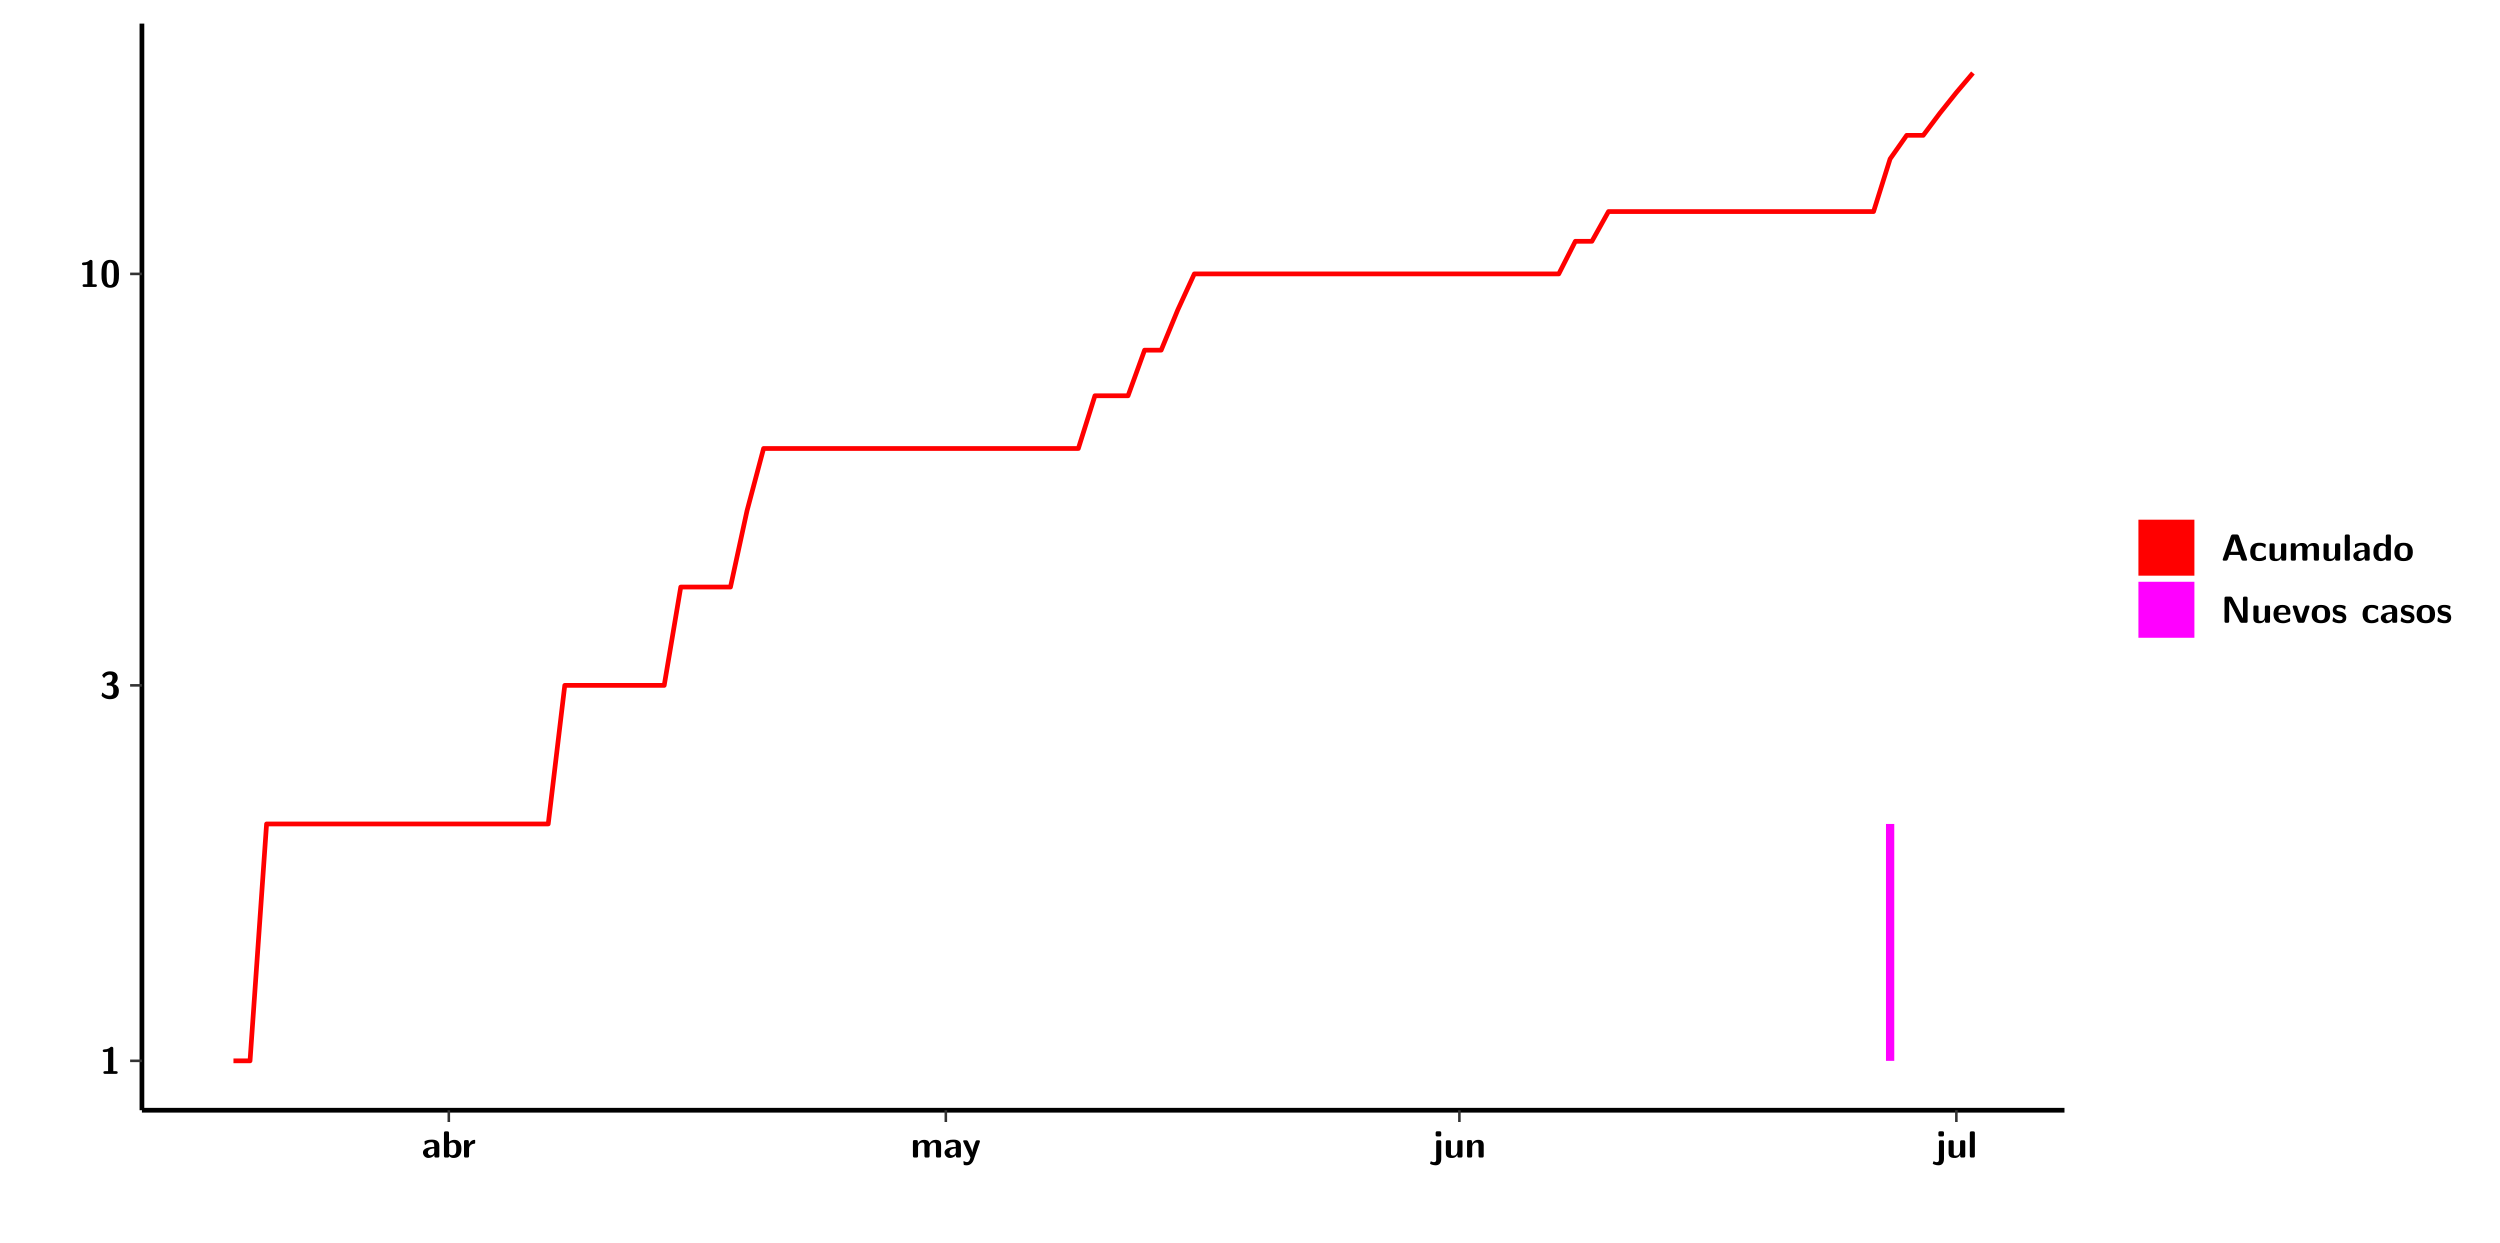
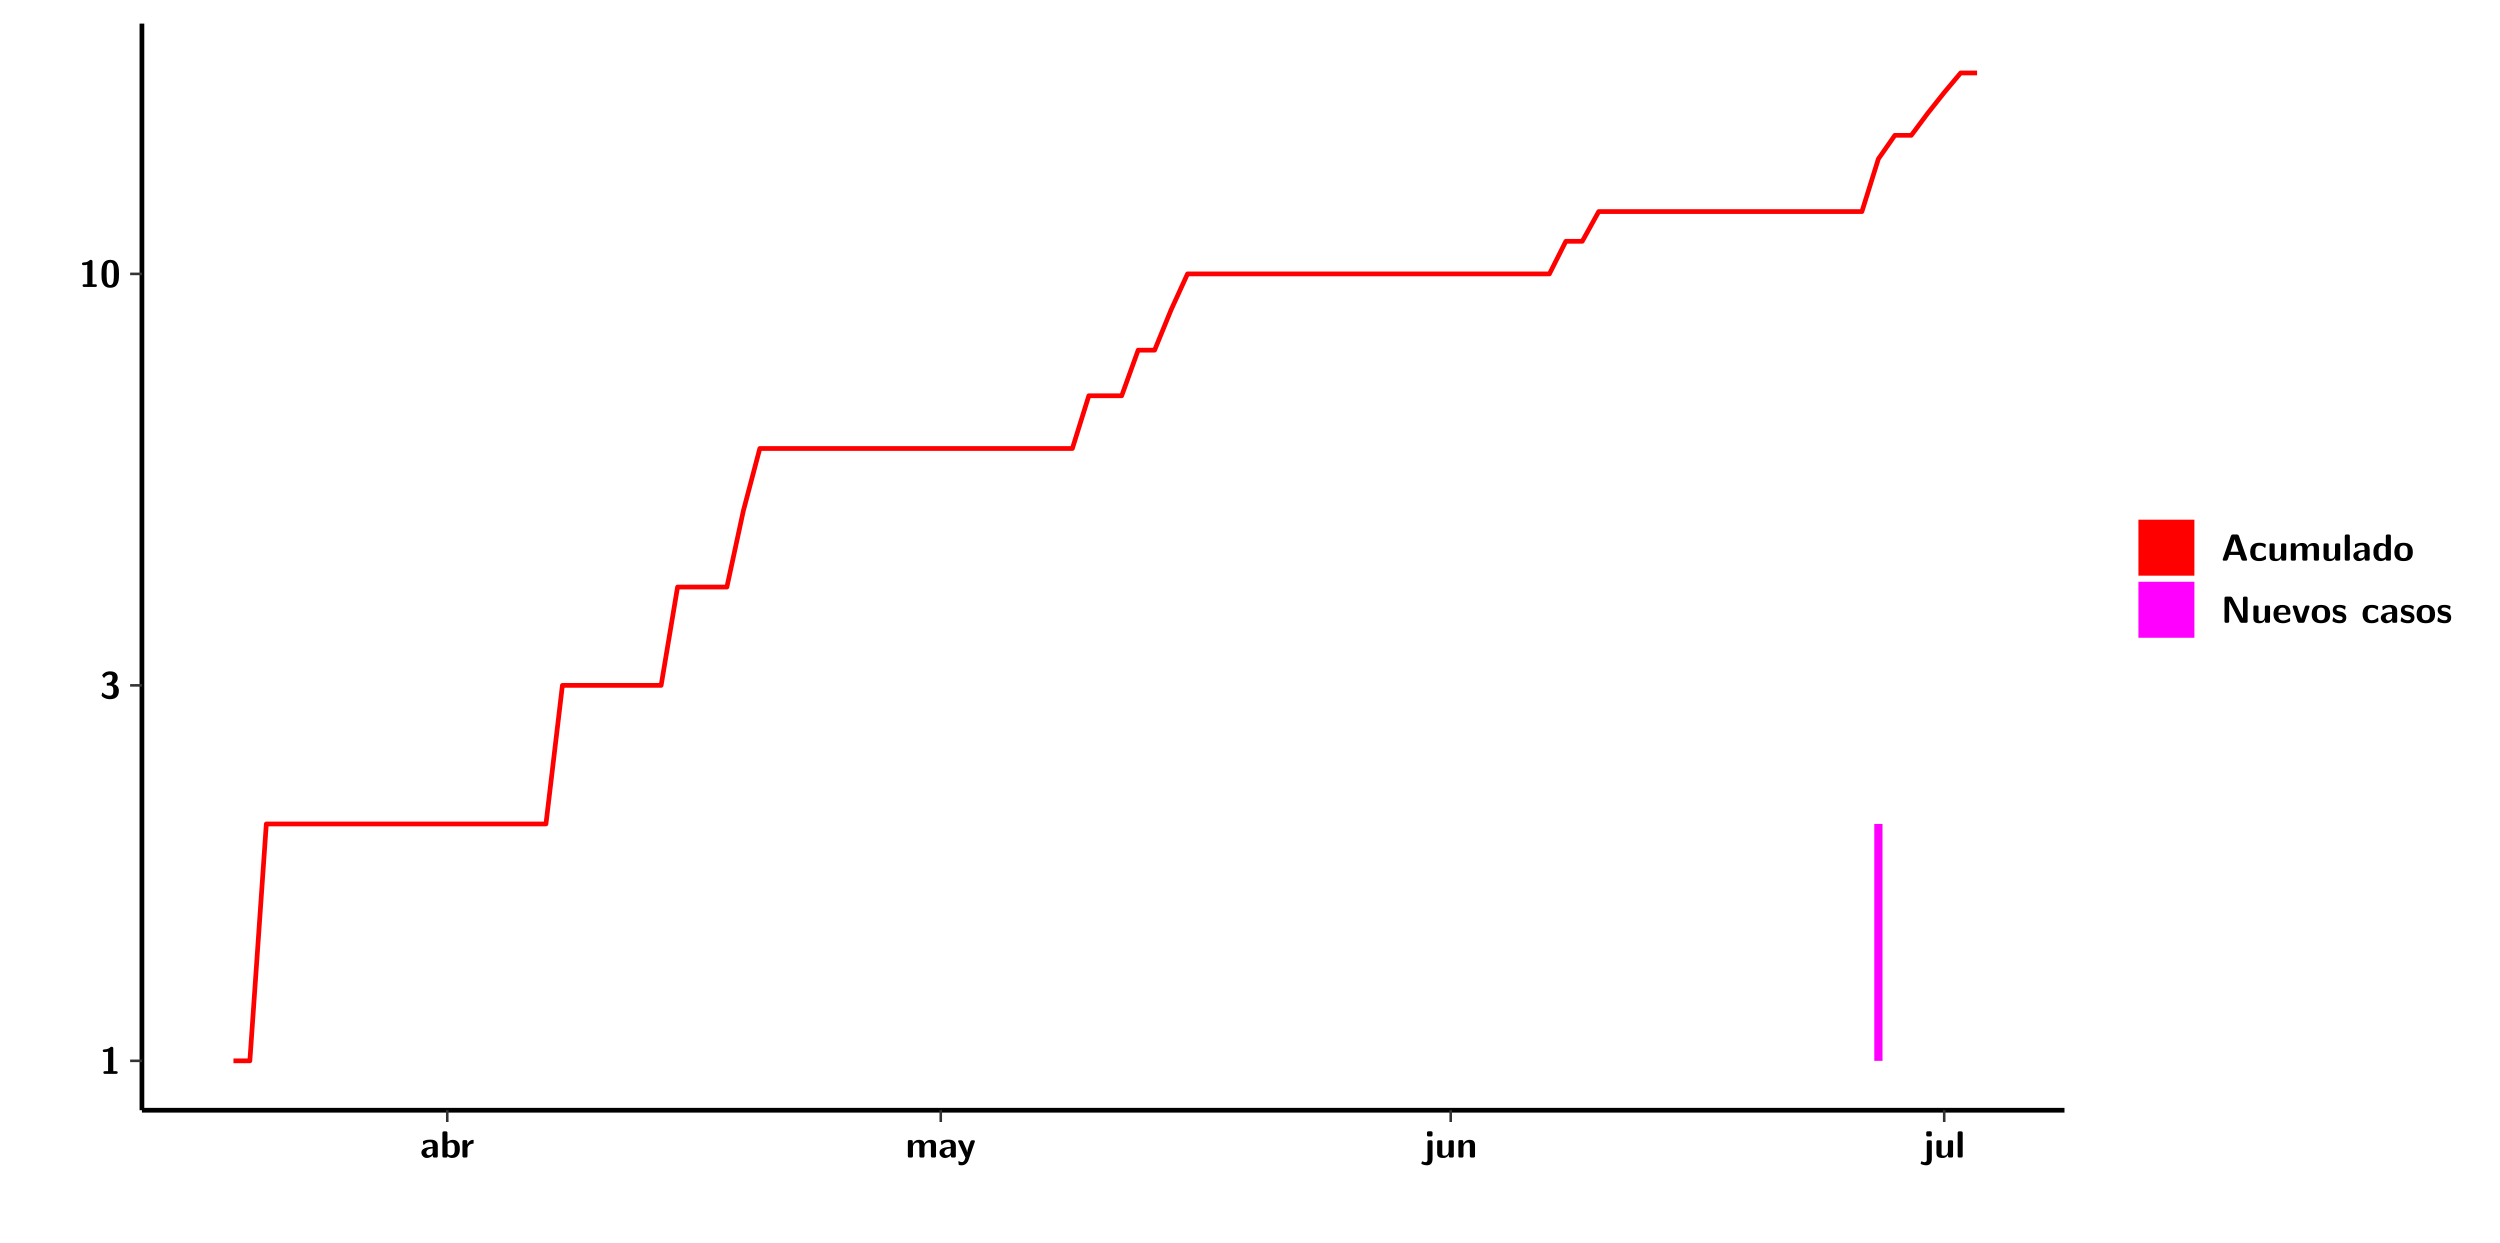
<svg xmlns="http://www.w3.org/2000/svg" xmlns:xlink="http://www.w3.org/1999/xlink" width="579.653pt" height="288pt" viewBox="0 0 579.653 288" version="1.1">
  <defs>
    <g>
      <symbol overflow="visible" id="glyph0-0">
        <path style="stroke:none;" d="" />
      </symbol>
      <symbol overflow="visible" id="glyph0-1">
        <path style="stroke:none;" d="M 3.109 -5.859 C 3.109 -6.016 3.109 -6.281 2.719 -6.281 C 2.547 -6.281 2.516 -6.266 2.406 -6.156 C 2.25 -6.016 1.922 -5.688 1.047 -5.672 C 0.891 -5.672 0.672 -5.609 0.672 -5.359 C 0.672 -5.047 0.969 -5.047 1.094 -5.047 C 1.344 -5.047 1.656 -5.078 1.906 -5.156 L 1.906 -0.625 L 1.234 -0.625 C 1.109 -0.625 0.812 -0.625 0.812 -0.312 C 0.812 0 1.109 0 1.234 0 L 3.719 0 C 3.828 0 4.141 0 4.141 -0.312 C 4.141 -0.625 3.828 -0.625 3.719 -0.625 L 3.109 -0.625 Z M 3.109 -5.859 " />
      </symbol>
      <symbol overflow="visible" id="glyph0-2">
        <path style="stroke:none;" d="M 0.844 -4.859 C 0.906 -4.766 0.953 -4.766 0.969 -4.766 C 1.031 -4.766 1.047 -4.797 1.094 -4.859 C 1.547 -5.5 2.172 -5.5 2.281 -5.5 C 2.844 -5.5 2.922 -5.203 2.922 -4.781 C 2.922 -4.656 2.922 -4.234 2.641 -3.906 C 2.438 -3.656 2.219 -3.641 1.953 -3.625 C 1.859 -3.609 1.688 -3.609 1.672 -3.578 C 1.609 -3.562 1.609 -3.5 1.609 -3.359 L 1.609 -3.203 C 1.609 -2.984 1.609 -2.969 1.844 -2.969 L 2.219 -2.969 C 3.031 -2.969 3.125 -2.469 3.125 -1.797 C 3.125 -1.203 3.062 -0.625 2.266 -0.625 C 1.984 -0.625 1.328 -0.688 0.75 -1.25 C 0.672 -1.328 0.656 -1.328 0.625 -1.328 C 0.531 -1.328 0.516 -1.25 0.516 -1.234 C 0.516 -1.234 0.406 -0.672 0.406 -0.625 C 0.406 -0.516 1.156 0.188 2.312 0.188 C 3.812 0.188 4.406 -0.609 4.406 -1.781 C 4.406 -2.562 3.984 -3.109 3.203 -3.297 C 3.906 -3.688 4.141 -4.266 4.141 -4.766 C 4.141 -6.156 2.891 -6.281 2.328 -6.281 C 1.125 -6.281 0.531 -5.422 0.531 -5.344 C 0.531 -5.297 0.594 -5.219 0.594 -5.219 Z M 0.844 -4.859 " />
      </symbol>
      <symbol overflow="visible" id="glyph0-3">
        <path style="stroke:none;" d="M 4.438 -3 C 4.438 -4.203 4.438 -6.281 2.406 -6.281 C 0.375 -6.281 0.375 -4.219 0.375 -3 C 0.375 -1.812 0.375 0.188 2.406 0.188 C 4.438 0.188 4.438 -1.781 4.438 -3 Z M 2.406 -0.438 C 1.75 -0.438 1.656 -1.25 1.625 -1.484 C 1.562 -1.953 1.562 -2.766 1.562 -3.125 C 1.562 -3.641 1.562 -4.203 1.625 -4.641 C 1.641 -4.875 1.734 -5.641 2.406 -5.641 C 3.047 -5.641 3.156 -4.906 3.188 -4.734 C 3.25 -4.281 3.25 -3.594 3.25 -3.125 C 3.25 -2.625 3.25 -1.953 3.188 -1.469 C 3.156 -1.234 3.062 -0.438 2.406 -0.438 Z M 2.406 -0.438 " />
      </symbol>
      <symbol overflow="visible" id="glyph0-4">
        <path style="stroke:none;" d="M 4.062 -2.766 C 4.062 -4.156 2.734 -4.156 2.297 -4.156 C 1.891 -4.156 1.453 -4.125 0.859 -3.891 C 0.672 -3.797 0.625 -3.781 0.625 -3.688 C 0.625 -3.625 0.688 -3.109 0.688 -3.047 C 0.703 -2.984 0.75 -2.938 0.812 -2.938 C 0.844 -2.938 0.875 -2.969 0.906 -3 C 1.281 -3.391 1.719 -3.578 2.266 -3.578 C 2.734 -3.578 2.875 -3.297 2.875 -2.781 L 2.875 -2.469 C 2.562 -2.469 0.266 -2.453 0.266 -1.172 C 0.266 -0.547 0.766 0.094 1.531 0.094 C 1.828 0.094 2.484 0.016 2.906 -0.594 L 2.906 -0.422 C 2.906 -0.141 2.969 0 3.328 0 L 3.641 0 C 3.984 0 4.062 -0.109 4.062 -0.422 Z M 2.875 -1.344 C 2.875 -0.531 2.047 -0.531 2.016 -0.531 C 1.641 -0.531 1.406 -0.844 1.406 -1.188 C 1.406 -2.047 2.625 -2.109 2.875 -2.109 Z M 2.875 -1.344 " />
      </symbol>
      <symbol overflow="visible" id="glyph0-5">
        <path style="stroke:none;" d="M 1.703 -5.656 C 1.703 -5.938 1.641 -6.078 1.281 -6.078 L 0.953 -6.078 C 0.641 -6.078 0.531 -5.984 0.531 -5.656 L 0.531 -0.422 C 0.531 -0.109 0.625 0 0.953 0 L 1.312 0 C 1.453 0 1.719 0 1.734 -0.344 C 2.125 0.094 2.578 0.094 2.719 0.094 C 4.578 0.094 4.578 -1.594 4.578 -2.031 C 4.578 -2.453 4.578 -4.109 2.938 -4.109 C 2.219 -4.109 1.781 -3.703 1.703 -3.625 Z M 1.734 -3.172 C 1.844 -3.281 2.109 -3.484 2.5 -3.484 C 3.391 -3.484 3.391 -2.672 3.391 -2.016 C 3.391 -1.375 3.391 -0.531 2.406 -0.531 C 2.047 -0.531 1.828 -0.75 1.734 -0.875 Z M 1.734 -3.172 " />
      </symbol>
      <symbol overflow="visible" id="glyph0-6">
        <path style="stroke:none;" d="M 1.703 -2.016 C 1.703 -2.844 2.391 -3.188 2.938 -3.219 C 3.109 -3.234 3.125 -3.234 3.125 -3.469 L 3.125 -3.875 C 3.125 -4.047 3.125 -4.109 2.969 -4.109 C 2.719 -4.109 2.078 -4.031 1.672 -3.078 L 1.656 -3.078 L 1.656 -3.641 C 1.656 -3.922 1.594 -4.062 1.234 -4.062 L 0.953 -4.062 C 0.641 -4.062 0.531 -3.969 0.531 -3.641 L 0.531 -0.422 C 0.531 -0.109 0.625 0 0.953 0 L 1.281 0 C 1.609 0 1.703 -0.109 1.703 -0.422 Z M 1.703 -2.016 " />
      </symbol>
      <symbol overflow="visible" id="glyph0-7">
        <path style="stroke:none;" d="M 7.062 -2.844 C 7.062 -3.75 6.672 -4.109 5.781 -4.109 C 5.156 -4.109 4.688 -3.828 4.359 -3.25 C 4.219 -4.078 3.484 -4.109 3.109 -4.109 C 2.938 -4.109 2.578 -4.109 2.188 -3.828 C 1.906 -3.625 1.734 -3.344 1.672 -3.203 L 1.672 -3.641 C 1.672 -3.922 1.609 -4.062 1.25 -4.062 L 0.953 -4.062 C 0.625 -4.062 0.531 -3.969 0.531 -3.641 L 0.531 -0.422 C 0.531 -0.109 0.625 0 0.953 0 L 1.297 0 C 1.625 0 1.719 -0.109 1.719 -0.422 L 1.719 -2.359 C 1.719 -3.141 2.25 -3.484 2.688 -3.484 C 3.109 -3.484 3.203 -3.297 3.203 -2.828 L 3.203 -0.422 C 3.203 -0.109 3.297 0 3.625 0 L 3.969 0 C 4.297 0 4.391 -0.109 4.391 -0.422 L 4.391 -2.359 C 4.391 -3.141 4.922 -3.484 5.359 -3.484 C 5.781 -3.484 5.875 -3.297 5.875 -2.828 L 5.875 -0.422 C 5.875 -0.109 5.969 0 6.297 0 L 6.641 0 C 6.984 0 7.062 -0.109 7.062 -0.422 Z M 7.062 -2.844 " />
      </symbol>
      <symbol overflow="visible" id="glyph0-8">
        <path style="stroke:none;" d="M 4.109 -3.609 C 4.141 -3.719 4.141 -3.734 4.141 -3.781 C 4.141 -4.016 3.906 -4.016 3.797 -4.016 L 3.609 -4.016 C 3.469 -4.016 3.266 -4.016 3.141 -3.812 C 3.109 -3.766 2.406 -1.828 2.359 -1.25 L 2.344 -1.25 C 2.312 -1.672 1.953 -2.484 1.562 -3.328 C 1.328 -3.891 1.266 -4.016 0.828 -4.016 L 0.594 -4.016 C 0.469 -4.016 0.25 -4.016 0.25 -3.781 C 0.25 -3.75 0.281 -3.688 0.297 -3.641 L 1.953 0 C 1.891 0.188 1.859 0.281 1.828 0.375 C 1.734 0.656 1.578 1.047 1.109 1.047 C 0.812 1.047 0.609 0.922 0.516 0.875 C 0.469 0.844 0.453 0.828 0.422 0.828 C 0.391 0.828 0.312 0.859 0.312 0.969 C 0.312 1.031 0.375 1.641 0.391 1.672 C 0.469 1.781 0.953 1.797 1.094 1.797 C 2.172 1.797 2.609 0.766 2.672 0.547 Z M 4.109 -3.609 " />
      </symbol>
      <symbol overflow="visible" id="glyph0-9">
        <path style="stroke:none;" d="M 1.969 -5.672 C 1.969 -5.953 1.906 -6.094 1.547 -6.094 L 1.094 -6.094 C 0.766 -6.094 0.672 -5.984 0.672 -5.672 L 0.672 -5.312 C 0.672 -5.031 0.734 -4.891 1.094 -4.891 L 1.547 -4.891 C 1.875 -4.891 1.969 -5 1.969 -5.312 Z M 0.797 0.484 C 0.797 0.703 0.797 1.062 0.25 1.062 C 0.156 1.062 -0.094 1.031 -0.266 0.922 C -0.359 0.875 -0.375 0.875 -0.406 0.875 C -0.484 0.875 -0.5 0.922 -0.547 1.094 C -0.609 1.281 -0.625 1.359 -0.625 1.391 C -0.625 1.547 0.109 1.797 0.656 1.797 C 1.625 1.797 1.969 1.141 1.969 0.281 L 1.969 -3.594 C 1.969 -3.875 1.906 -4.016 1.547 -4.016 L 1.219 -4.016 C 0.891 -4.016 0.797 -3.906 0.797 -3.594 Z M 0.797 0.484 " />
      </symbol>
      <symbol overflow="visible" id="glyph0-10">
        <path style="stroke:none;" d="M 4.391 -3.594 C 4.391 -3.875 4.328 -4.016 3.969 -4.016 L 3.609 -4.016 C 3.281 -4.016 3.188 -3.906 3.188 -3.594 L 3.188 -1.516 C 3.188 -0.938 2.891 -0.438 2.266 -0.438 C 1.766 -0.438 1.719 -0.562 1.719 -1.031 L 1.719 -3.594 C 1.719 -3.875 1.656 -4.016 1.297 -4.016 L 0.953 -4.016 C 0.625 -4.016 0.531 -3.922 0.531 -3.594 L 0.531 -1.109 C 0.531 -0.172 1.031 0.094 1.953 0.094 C 2.188 0.094 2.812 0.094 3.219 -0.656 L 3.219 -0.422 C 3.219 -0.141 3.281 0 3.641 0 L 3.969 0 C 4.297 0 4.391 -0.109 4.391 -0.422 Z M 4.391 -3.594 " />
      </symbol>
      <symbol overflow="visible" id="glyph0-11">
        <path style="stroke:none;" d="M 4.391 -2.844 C 4.391 -3.75 4 -4.109 3.109 -4.109 C 2.188 -4.109 1.781 -3.438 1.672 -3.203 L 1.672 -3.641 C 1.672 -3.922 1.609 -4.062 1.25 -4.062 L 0.953 -4.062 C 0.625 -4.062 0.531 -3.969 0.531 -3.641 L 0.531 -0.422 C 0.531 -0.109 0.625 0 0.953 0 L 1.297 0 C 1.625 0 1.719 -0.109 1.719 -0.422 L 1.719 -2.359 C 1.719 -3.125 2.219 -3.484 2.688 -3.484 C 3.109 -3.484 3.188 -3.281 3.188 -2.828 L 3.188 -0.422 C 3.188 -0.141 3.25 0 3.609 0 L 3.969 0 C 4.297 0 4.391 -0.109 4.391 -0.422 Z M 4.391 -2.844 " />
      </symbol>
      <symbol overflow="visible" id="glyph0-12">
        <path style="stroke:none;" d="M 1.703 -5.656 C 1.703 -5.938 1.641 -6.078 1.281 -6.078 L 0.953 -6.078 C 0.641 -6.078 0.531 -5.984 0.531 -5.656 L 0.531 -0.422 C 0.531 -0.109 0.625 0 0.953 0 L 1.281 0 C 1.609 0 1.703 -0.109 1.703 -0.422 Z M 1.703 -5.656 " />
      </symbol>
      <symbol overflow="visible" id="glyph0-13">
        <path style="stroke:none;" d="M 4.156 -5.703 C 4.031 -6.078 3.766 -6.078 3.594 -6.078 L 2.828 -6.078 C 2.641 -6.078 2.391 -6.078 2.266 -5.703 L 0.406 -0.406 C 0.375 -0.297 0.375 -0.281 0.375 -0.234 C 0.375 0 0.594 0 0.703 0 L 1.031 0 C 1.188 0 1.453 0 1.578 -0.344 L 1.922 -1.328 L 4.344 -1.328 L 4.641 -0.484 C 4.75 -0.172 4.812 0 5.234 0 L 5.703 0 C 5.828 0 6.047 0 6.047 -0.234 C 6.047 -0.281 6.047 -0.297 6 -0.406 Z M 2.812 -3.938 C 2.938 -4.328 3.062 -4.656 3.125 -4.969 L 3.141 -4.969 C 3.188 -4.766 3.188 -4.75 3.25 -4.547 L 4.078 -2.078 L 2.188 -2.078 Z M 2.812 -3.938 " />
      </symbol>
      <symbol overflow="visible" id="glyph0-14">
        <path style="stroke:none;" d="M 4 -0.438 C 4 -0.531 3.969 -0.938 3.953 -1.047 C 3.953 -1.078 3.938 -1.172 3.844 -1.172 C 3.812 -1.172 3.797 -1.172 3.703 -1.078 C 3.562 -0.953 3.141 -0.594 2.422 -0.594 C 1.516 -0.594 1.516 -1.469 1.516 -2.031 C 1.516 -2.75 1.562 -3.484 2.453 -3.484 C 3.031 -3.484 3.266 -3.344 3.578 -3.078 C 3.688 -2.984 3.703 -2.984 3.734 -2.984 C 3.828 -2.984 3.844 -3.062 3.844 -3.094 C 3.859 -3.172 3.953 -3.656 3.953 -3.703 C 3.953 -3.781 3.891 -3.812 3.75 -3.891 C 3.328 -4.078 3.062 -4.156 2.453 -4.156 C 1.141 -4.156 0.328 -3.547 0.328 -2.016 C 0.328 -0.562 1.078 0.094 2.406 0.094 C 2.641 0.094 3.172 0.094 3.75 -0.203 C 4 -0.344 4 -0.344 4 -0.438 Z M 4 -0.438 " />
      </symbol>
      <symbol overflow="visible" id="glyph0-15">
        <path style="stroke:none;" d="M 4.375 -5.656 C 4.375 -5.938 4.312 -6.078 3.953 -6.078 L 3.625 -6.078 C 3.297 -6.078 3.203 -5.969 3.203 -5.656 L 3.203 -3.672 C 2.812 -4.047 2.375 -4.109 2.109 -4.109 C 0.328 -4.109 0.328 -2.422 0.328 -2 C 0.328 -1.594 0.328 0.094 2.062 0.094 C 2.422 0.094 2.812 -0.016 3.188 -0.406 C 3.188 -0.094 3.297 0 3.609 0 L 3.953 0 C 4.281 0 4.375 -0.109 4.375 -0.422 Z M 3.188 -1.094 C 3.188 -0.953 3.188 -0.875 2.922 -0.688 C 2.703 -0.547 2.5 -0.531 2.406 -0.531 C 1.516 -0.531 1.516 -1.344 1.516 -2 C 1.516 -2.656 1.516 -3.484 2.5 -3.484 C 2.75 -3.484 2.984 -3.391 3.188 -3.203 Z M 3.188 -1.094 " />
      </symbol>
      <symbol overflow="visible" id="glyph0-16">
        <path style="stroke:none;" d="M 4.547 -1.969 C 4.547 -3.406 3.844 -4.156 2.406 -4.156 C 0.953 -4.156 0.266 -3.391 0.266 -1.969 C 0.266 -0.547 1.031 0.094 2.406 0.094 C 3.781 0.094 4.547 -0.531 4.547 -1.969 Z M 2.406 -0.594 C 1.469 -0.594 1.469 -1.375 1.469 -2.078 C 1.469 -2.75 1.469 -3.531 2.406 -3.531 C 3.344 -3.531 3.344 -2.766 3.344 -2.078 C 3.344 -1.391 3.344 -0.594 2.406 -0.594 Z M 2.406 -0.594 " />
      </symbol>
      <symbol overflow="visible" id="glyph0-17">
        <path style="stroke:none;" d="M 2.656 -5.734 C 2.469 -6.078 2.203 -6.078 2.031 -6.078 L 1.219 -6.078 C 0.906 -6.078 0.797 -5.984 0.797 -5.656 L 0.797 -0.422 C 0.797 -0.109 0.891 0 1.219 0 L 1.453 0 C 1.781 0 1.875 -0.109 1.875 -0.422 L 1.875 -5.016 L 1.891 -5.016 L 4.297 -0.344 C 4.484 0 4.75 0 4.922 0 L 5.734 0 C 6.062 0 6.156 -0.109 6.156 -0.422 L 6.156 -5.656 C 6.156 -5.938 6.094 -6.078 5.734 -6.078 L 5.5 -6.078 C 5.156 -6.078 5.078 -5.969 5.078 -5.656 L 5.078 -1.062 L 5.062 -1.062 Z M 2.656 -5.734 " />
      </symbol>
      <symbol overflow="visible" id="glyph0-18">
        <path style="stroke:none;" d="M 3.781 -1.875 C 3.984 -1.875 4.203 -1.891 4.203 -2.281 C 4.203 -3.406 3.672 -4.156 2.359 -4.156 C 0.969 -4.156 0.266 -3.375 0.266 -2.047 C 0.266 -0.609 1.109 0.094 2.484 0.094 C 2.812 0.094 3.312 0.047 3.891 -0.234 C 4.078 -0.328 4.141 -0.359 4.141 -0.469 C 4.141 -0.531 4.125 -0.781 4.109 -0.844 C 4.078 -1.125 4.062 -1.125 3.984 -1.125 C 3.953 -1.125 3.938 -1.125 3.844 -1.047 C 3.328 -0.594 2.797 -0.531 2.516 -0.531 C 1.531 -0.531 1.422 -1.312 1.391 -1.875 Z M 1.406 -2.344 C 1.422 -2.875 1.609 -3.531 2.359 -3.531 C 3.062 -3.531 3.203 -3.031 3.219 -2.344 Z M 1.406 -2.344 " />
      </symbol>
      <symbol overflow="visible" id="glyph0-19">
        <path style="stroke:none;" d="M 4.109 -3.609 C 4.141 -3.719 4.141 -3.75 4.141 -3.766 C 4.141 -4.016 3.922 -4.016 3.797 -4.016 L 3.609 -4.016 C 3.25 -4.016 3.141 -3.891 3.062 -3.641 L 2.203 -0.984 L 1.328 -3.641 C 1.266 -3.828 1.203 -4.016 0.781 -4.016 L 0.578 -4.016 C 0.453 -4.016 0.234 -4.016 0.234 -3.766 C 0.234 -3.75 0.234 -3.719 0.266 -3.609 L 1.312 -0.375 C 1.438 0 1.703 0 1.859 0 L 2.5 0 C 2.672 0 2.938 0 3.062 -0.375 Z M 4.109 -3.609 " />
      </symbol>
      <symbol overflow="visible" id="glyph0-20">
        <path style="stroke:none;" d="M 3.469 -1.234 C 3.469 -1.734 3.203 -2.031 3.047 -2.172 C 2.703 -2.484 2.391 -2.547 2.031 -2.609 C 1.547 -2.703 1.188 -2.766 1.188 -3.109 C 1.188 -3.469 1.484 -3.547 1.828 -3.547 C 2.406 -3.547 2.719 -3.328 2.953 -3.125 C 3.047 -3.047 3.062 -3.047 3.094 -3.047 C 3.188 -3.047 3.203 -3.125 3.203 -3.156 C 3.219 -3.219 3.312 -3.719 3.312 -3.766 C 3.312 -3.906 2.844 -4.031 2.75 -4.062 C 2.406 -4.156 2.125 -4.156 1.891 -4.156 C 1.5 -4.156 0.328 -4.156 0.328 -2.906 C 0.328 -2.484 0.516 -2.219 0.75 -2 C 1.062 -1.734 1.406 -1.672 1.906 -1.562 C 2.156 -1.531 2.609 -1.453 2.609 -1.062 C 2.609 -0.656 2.266 -0.594 1.922 -0.594 C 1.531 -0.594 1.047 -0.703 0.625 -1.188 C 0.594 -1.234 0.562 -1.266 0.516 -1.266 C 0.422 -1.266 0.406 -1.188 0.391 -1.125 C 0.375 -1.016 0.266 -0.516 0.266 -0.422 C 0.266 -0.266 0.922 -0.062 0.922 -0.047 C 1.406 0.094 1.766 0.094 1.922 0.094 C 2.359 0.094 3.469 0.062 3.469 -1.234 Z M 3.469 -1.234 " />
      </symbol>
    </g>
    <clipPath id="clip1">
      <path d="M 0 0 L 576.008 0 L 576.008 288 L 0 288 Z M 0 0 " />
    </clipPath>
    <clipPath id="clip2">
      <path d="M 32.906 5.477 L 478.672 5.477 L 478.672 257.414 L 32.906 257.414 Z M 32.906 5.477 " />
    </clipPath>
  </defs>
  <g id="surface1">
    <g clip-path="url(#clip1)" clip-rule="nonzero">
      <path style="fill-rule:nonzero;fill:rgb(100%,100%,100%);fill-opacity:1;stroke-width:0.598;stroke-linecap:round;stroke-linejoin:round;stroke:rgb(100%,100%,100%);stroke-opacity:1;stroke-miterlimit:10;" d="M 0 0 L 0 288.004 L 576.008 288.004 L 576.008 0 Z M 0 0 " transform="matrix(1,0,0,-1,0,288)" />
    </g>
    <g clip-path="url(#clip2)" clip-rule="nonzero">
      <path style=" stroke:none;fill-rule:nonzero;fill:rgb(100%,100%,100%);fill-opacity:1;" d="M 32.906 257.414 L 32.906 5.477 L 478.672 5.477 L 478.672 257.414 Z M 32.906 257.414 " />
    </g>
-     <path style=" stroke:none;fill-rule:nonzero;fill:rgb(100%,0%,100%);fill-opacity:1;" d="M 437.285 245.969 L 437.285 191.043 L 439.207 191.043 L 439.207 245.969 Z M 437.285 245.969 " />
-     <path style="fill:none;stroke-width:1.096;stroke-linecap:butt;stroke-linejoin:round;stroke:rgb(100%,0%,0%);stroke-opacity:1;stroke-miterlimit:10;" d="M 54.129 42.031 L 57.973 42.031 L 61.809 96.957 L 127.113 96.957 L 130.949 129.086 L 154.004 129.086 L 157.84 151.883 L 169.367 151.883 L 173.203 169.566 L 177.047 184.012 L 250.027 184.012 L 253.871 196.238 L 261.551 196.238 L 265.387 206.816 L 269.234 206.816 L 273.078 216.141 L 276.914 224.492 L 361.418 224.492 L 365.266 232.055 L 369.102 232.055 L 372.945 238.945 L 434.406 238.945 L 438.242 251.16 L 442.086 256.621 L 445.922 256.621 L 449.77 261.742 L 453.605 266.543 L 457.449 271.078 " transform="matrix(1,0,0,-1,0,288)" />
+     <path style=" stroke:none;fill-rule:nonzero;fill:rgb(100%,0%,100%);fill-opacity:1;" d="M 434.574 245.969 L 434.574 191.043 L 436.48 191.043 L 436.48 245.969 Z M 434.574 245.969 " />
+     <path style="fill:none;stroke-width:1.096;stroke-linecap:butt;stroke-linejoin:round;stroke:rgb(100%,0%,0%);stroke-opacity:1;stroke-miterlimit:10;" d="M 54.129 42.031 L 57.934 42.031 L 61.75 96.957 L 126.586 96.957 L 130.402 129.086 L 153.289 129.086 L 157.102 151.883 L 168.539 151.883 L 172.355 169.566 L 176.172 184.012 L 248.641 184.012 L 252.457 196.238 L 260.078 196.238 L 263.895 206.816 L 267.711 206.816 L 271.523 216.141 L 275.34 224.492 L 359.246 224.492 L 363.062 232.055 L 366.867 232.055 L 370.684 238.945 L 431.707 238.945 L 435.523 251.16 L 439.34 256.621 L 443.152 256.621 L 446.969 261.742 L 450.785 266.543 L 454.59 271.078 L 458.406 271.078 " transform="matrix(1,0,0,-1,0,288)" />
    <path style="fill:none;stroke-width:1.096;stroke-linecap:butt;stroke-linejoin:round;stroke:rgb(0%,0%,0%);stroke-opacity:1;stroke-miterlimit:10;" d="M 32.906 30.586 L 32.906 282.523 " transform="matrix(1,0,0,-1,0,288)" />
    <g style="fill:rgb(0%,0%,0%);fill-opacity:1;">
      <use xlink:href="#glyph0-1" x="23.153" y="248.986" />
    </g>
    <g style="fill:rgb(0%,0%,0%);fill-opacity:1;">
      <use xlink:href="#glyph0-2" x="23.153" y="161.933" />
    </g>
    <g style="fill:rgb(0%,0%,0%);fill-opacity:1;">
      <use xlink:href="#glyph0-1" x="18.331" y="66.531" />
      <use xlink:href="#glyph0-3" x="23.153" y="66.531" />
    </g>
    <path style="fill:none;stroke-width:0.598;stroke-linecap:butt;stroke-linejoin:round;stroke:rgb(20%,20%,20%);stroke-opacity:1;stroke-miterlimit:10;" d="M 30.168 42.031 L 32.906 42.031 " transform="matrix(1,0,0,-1,0,288)" />
    <path style="fill:none;stroke-width:0.598;stroke-linecap:butt;stroke-linejoin:round;stroke:rgb(20%,20%,20%);stroke-opacity:1;stroke-miterlimit:10;" d="M 30.168 129.086 L 32.906 129.086 " transform="matrix(1,0,0,-1,0,288)" />
    <path style="fill:none;stroke-width:0.598;stroke-linecap:butt;stroke-linejoin:round;stroke:rgb(20%,20%,20%);stroke-opacity:1;stroke-miterlimit:10;" d="M 30.168 224.492 L 32.906 224.492 " transform="matrix(1,0,0,-1,0,288)" />
    <path style="fill:none;stroke-width:1.096;stroke-linecap:butt;stroke-linejoin:round;stroke:rgb(0%,0%,0%);stroke-opacity:1;stroke-miterlimit:10;" d="M 32.906 30.586 L 478.672 30.586 " transform="matrix(1,0,0,-1,0,288)" />
-     <path style="fill:none;stroke-width:0.598;stroke-linecap:butt;stroke-linejoin:round;stroke:rgb(20%,20%,20%);stroke-opacity:1;stroke-miterlimit:10;" d="M 104.062 27.848 L 104.062 30.586 " transform="matrix(1,0,0,-1,0,288)" />
-     <path style="fill:none;stroke-width:0.598;stroke-linecap:butt;stroke-linejoin:round;stroke:rgb(20%,20%,20%);stroke-opacity:1;stroke-miterlimit:10;" d="M 219.301 27.848 L 219.301 30.586 " transform="matrix(1,0,0,-1,0,288)" />
-     <path style="fill:none;stroke-width:0.598;stroke-linecap:butt;stroke-linejoin:round;stroke:rgb(20%,20%,20%);stroke-opacity:1;stroke-miterlimit:10;" d="M 338.375 27.848 L 338.375 30.586 " transform="matrix(1,0,0,-1,0,288)" />
-     <path style="fill:none;stroke-width:0.598;stroke-linecap:butt;stroke-linejoin:round;stroke:rgb(20%,20%,20%);stroke-opacity:1;stroke-miterlimit:10;" d="M 453.605 27.848 L 453.605 30.586 " transform="matrix(1,0,0,-1,0,288)" />
+     <path style="fill:none;stroke-width:0.598;stroke-linecap:butt;stroke-linejoin:round;stroke:rgb(20%,20%,20%);stroke-opacity:1;stroke-miterlimit:10;" d="M 103.703 27.848 L 103.703 30.586 " transform="matrix(1,0,0,-1,0,288)" />
+     <path style="fill:none;stroke-width:0.598;stroke-linecap:butt;stroke-linejoin:round;stroke:rgb(20%,20%,20%);stroke-opacity:1;stroke-miterlimit:10;" d="M 218.125 27.848 L 218.125 30.586 " transform="matrix(1,0,0,-1,0,288)" />
+     <path style="fill:none;stroke-width:0.598;stroke-linecap:butt;stroke-linejoin:round;stroke:rgb(20%,20%,20%);stroke-opacity:1;stroke-miterlimit:10;" d="M 336.363 27.848 L 336.363 30.586 " transform="matrix(1,0,0,-1,0,288)" />
+     <path style="fill:none;stroke-width:0.598;stroke-linecap:butt;stroke-linejoin:round;stroke:rgb(20%,20%,20%);stroke-opacity:1;stroke-miterlimit:10;" d="M 450.785 27.848 L 450.785 30.586 " transform="matrix(1,0,0,-1,0,288)" />
    <g style="fill:rgb(0%,0%,0%);fill-opacity:1;">
-       <use xlink:href="#glyph0-4" x="97.801" y="268.394" />
-       <use xlink:href="#glyph0-5" x="102.404" y="268.394" />
+       <use xlink:href="#glyph0-4" x="97.442" y="268.394" />
+       <use xlink:href="#glyph0-5" x="102.045" y="268.394" />
    </g>
    <g style="fill:rgb(0%,0%,0%);fill-opacity:1;">
-       <use xlink:href="#glyph0-6" x="107.051" y="268.394" />
+       <use xlink:href="#glyph0-6" x="106.692" y="268.394" />
    </g>
    <g style="fill:rgb(0%,0%,0%);fill-opacity:1;">
-       <use xlink:href="#glyph0-7" x="211.139" y="268.394" />
-       <use xlink:href="#glyph0-4" x="218.737" y="268.394" />
+       <use xlink:href="#glyph0-7" x="209.964" y="268.394" />
+       <use xlink:href="#glyph0-4" x="217.562" y="268.394" />
    </g>
    <g style="fill:rgb(0%,0%,0%);fill-opacity:1;">
-       <use xlink:href="#glyph0-8" x="223.068" y="268.394" />
+       <use xlink:href="#glyph0-8" x="221.893" y="268.394" />
    </g>
    <g style="fill:rgb(0%,0%,0%);fill-opacity:1;">
-       <use xlink:href="#glyph0-9" x="332.198" y="268.394" />
-       <use xlink:href="#glyph0-10" x="334.706" y="268.394" />
-       <use xlink:href="#glyph0-11" x="339.625" y="268.394" />
+       <use xlink:href="#glyph0-9" x="330.185" y="268.394" />
+       <use xlink:href="#glyph0-10" x="332.693" y="268.394" />
+       <use xlink:href="#glyph0-11" x="337.612" y="268.394" />
    </g>
    <g style="fill:rgb(0%,0%,0%);fill-opacity:1;">
-       <use xlink:href="#glyph0-9" x="448.765" y="268.394" />
-       <use xlink:href="#glyph0-10" x="451.273" y="268.394" />
-       <use xlink:href="#glyph0-12" x="456.192" y="268.394" />
+       <use xlink:href="#glyph0-9" x="445.945" y="268.394" />
+       <use xlink:href="#glyph0-10" x="448.453" y="268.394" />
+       <use xlink:href="#glyph0-12" x="453.372" y="268.394" />
    </g>
    <path style=" stroke:none;fill-rule:nonzero;fill:rgb(100%,100%,100%);fill-opacity:1;" d="M 489.629 154.062 L 489.629 108.828 L 570.527 108.828 L 570.527 154.062 Z M 489.629 154.062 " />
    <path style=" stroke:none;fill-rule:nonzero;fill:rgb(100%,0%,0%);fill-opacity:1;" d="M 495.816 133.477 L 495.816 120.496 L 508.797 120.496 L 508.797 133.477 Z M 495.816 133.477 " />
    <path style=" stroke:none;fill-rule:nonzero;fill:rgb(100%,0%,100%);fill-opacity:1;" d="M 495.816 147.875 L 495.816 134.891 L 508.797 134.891 L 508.797 147.875 Z M 495.816 147.875 " />
    <g style="fill:rgb(0%,0%,0%);fill-opacity:1;">
      <use xlink:href="#glyph0-13" x="514.979" y="130.002" />
      <use xlink:href="#glyph0-14" x="521.408" y="130.002" />
      <use xlink:href="#glyph0-10" x="525.694" y="130.002" />
      <use xlink:href="#glyph0-7" x="530.613" y="130.002" />
      <use xlink:href="#glyph0-10" x="538.212" y="130.002" />
      <use xlink:href="#glyph0-12" x="543.131" y="130.002" />
      <use xlink:href="#glyph0-4" x="545.372" y="130.002" />
      <use xlink:href="#glyph0-15" x="549.975" y="130.002" />
      <use xlink:href="#glyph0-16" x="554.894" y="130.002" />
    </g>
    <g style="fill:rgb(0%,0%,0%);fill-opacity:1;">
      <use xlink:href="#glyph0-17" x="514.979" y="144.408" />
      <use xlink:href="#glyph0-10" x="521.944" y="144.408" />
      <use xlink:href="#glyph0-18" x="526.864" y="144.408" />
      <use xlink:href="#glyph0-19" x="531.345" y="144.408" />
      <use xlink:href="#glyph0-16" x="535.728" y="144.408" />
      <use xlink:href="#glyph0-20" x="540.55" y="144.408" />
    </g>
    <g style="fill:rgb(0%,0%,0%);fill-opacity:1;">
      <use xlink:href="#glyph0-14" x="547.465" y="144.408" />
      <use xlink:href="#glyph0-4" x="551.751" y="144.408" />
      <use xlink:href="#glyph0-20" x="556.354" y="144.408" />
      <use xlink:href="#glyph0-16" x="560.051" y="144.408" />
      <use xlink:href="#glyph0-20" x="564.872" y="144.408" />
    </g>
  </g>
</svg>
